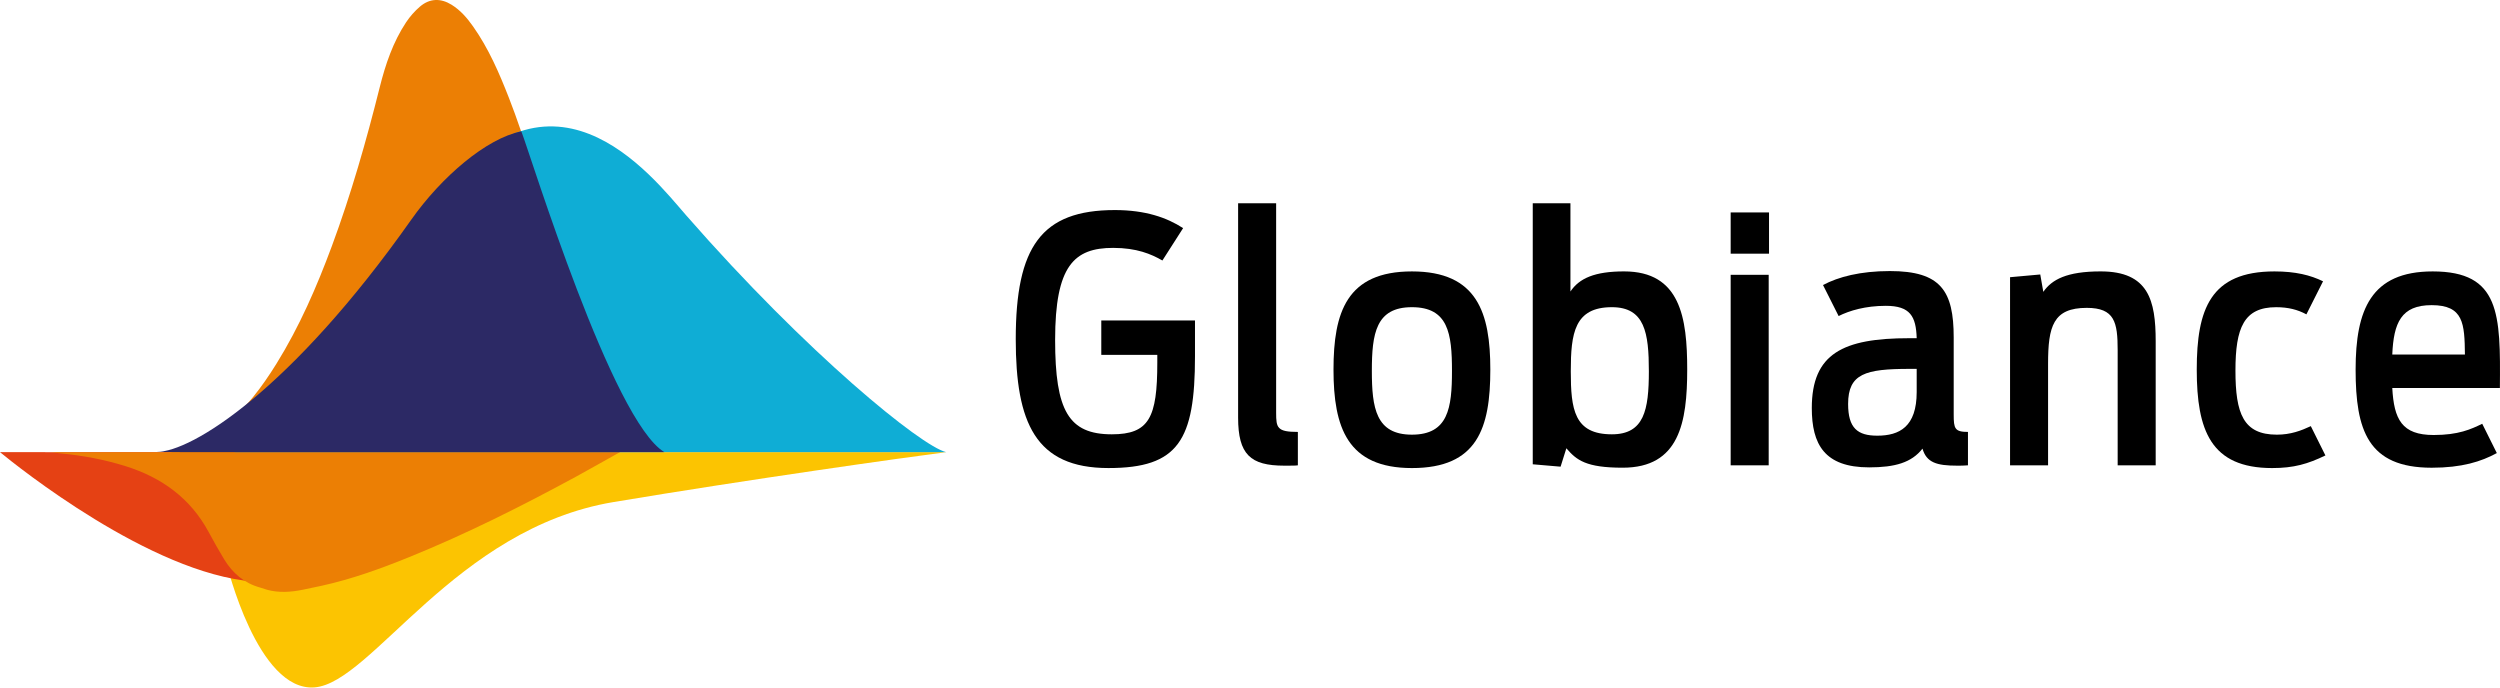
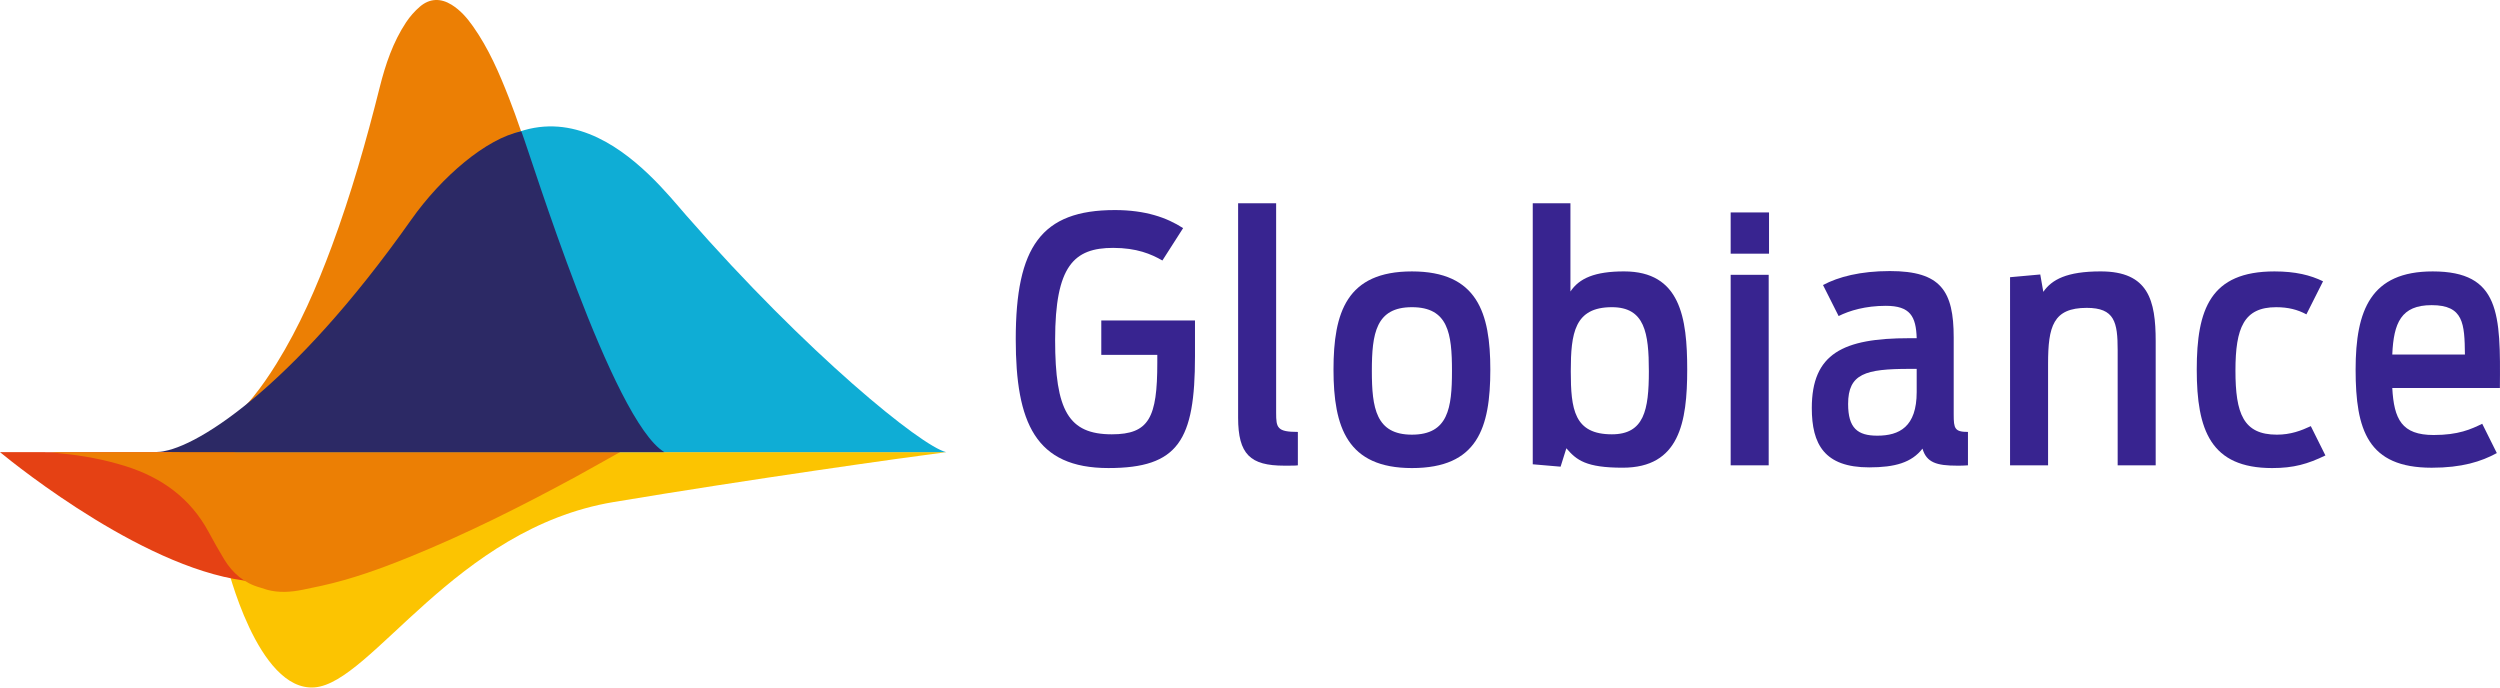
<svg xmlns="http://www.w3.org/2000/svg" version="1.1" id="Layer_1" x="0px" y="0px" width="200px" height="55px" viewBox="0 0 200 55" enable-background="new 0 0 200 55" xml:space="preserve">
  <g>
    <path fill-rule="evenodd" clip-rule="evenodd" fill="#FCC401" d="M18.133,45.107c0,0,2.461,10.237,7.032,9.884   c4.57-0.353,11.251-12.707,23.909-14.825c10.883-1.821,23.17-3.545,26.62-3.993H13.756L18.133,45.107z" />
    <path fill-rule="evenodd" clip-rule="evenodd" fill="#E54114" d="M0,36.172c1.382,1.136,12.038,9.688,20.243,10.347   c8.79,0.706,27.596-10.327,29.354-10.327L0,36.172z" />
    <path fill-rule="evenodd" clip-rule="evenodd" fill="#EC7F04" d="M21.381,47.185c-0.187-0.06-0.373-0.126-0.562-0.178   c-1.274-0.349-2.206-1.144-2.882-2.255c-0.435-0.716-0.845-1.449-1.243-2.186c-1.463-2.715-3.759-4.366-6.643-5.271   c-1.706-0.535-3.453-0.858-5.231-1.027c-0.232-0.022-0.464-0.055-0.736-0.087h5.965c1.127,0,2.254,0.001,3.381-0.001   c0.146,0,0.317,0.053,0.371-0.176c0.01-0.043,0.128-0.08,0.2-0.088c1.507-0.169,2.769-0.879,3.923-1.81   c1.728-1.394,3.037-3.147,4.198-5.019c1.834-2.957,3.215-6.132,4.422-9.387c1.543-4.161,2.758-8.422,3.836-12.726   c0.458-1.826,1.06-3.608,2.109-5.193c0.305-0.46,0.685-0.89,1.103-1.249c0.78-0.67,1.66-0.694,2.536-0.152   c0.707,0.438,1.239,1.056,1.712,1.726c1.248,1.767,2.098,3.737,2.88,5.739c1.318,3.374,2.283,6.861,3.295,10.335   c0.328,1.127,0.892,2.191,1.395,3.261c1.559,3.314,3.27,6.546,5.457,9.492c0.777,1.046,1.691,1.99,2.548,2.976   c0.083,0.095,0.208,0.155,0.313,0.231v1.883c-1.182-0.006-2.364-0.02-3.545-0.012c-0.189,0.001-0.397,0.058-0.564,0.15   c-1.183,0.649-2.35,1.328-3.535,1.971c-4.352,2.361-8.772,4.582-13.363,6.443c-2.281,0.925-4.593,1.759-7.003,2.289   c-0.507,0.112-1.016,0.214-1.525,0.321C23.258,47.373,22.296,47.435,21.381,47.185" />
    <path fill-rule="evenodd" clip-rule="evenodd" fill="#0FADD5" d="M75.694,36.172c-1.989-0.475-11.114-7.862-20.805-18.95   C52.18,14.124,43.801,3.104,34.307,16.87c-8.804,12.767-12.769,18.287-15.543,19.303H75.694z" />
    <path fill-rule="evenodd" clip-rule="evenodd" fill="#2C2965" d="M53.152,36.172c-4.164-2.488-10.644-23.573-11.443-25.664   c-2.785,0.552-6.384,3.631-8.808,7.067C23.263,31.24,15.321,36.15,12.553,36.15c-0.343,0,0.537,0.009,2.304,0.022H53.152z" />
-     <path fill="#000000" d="M81.26,27.138c0-7.389,2.037-10.333,7.93-10.333c2.444,0,4.155,0.6,5.459,1.445l-1.657,2.59   c-0.896-0.518-2.064-1.009-3.938-1.009c-3.123,0-4.644,1.418-4.644,7.362c0,5.671,1.086,7.552,4.535,7.552   c2.987,0,3.639-1.336,3.639-5.726v-0.627h-4.481v-2.754h7.496v2.863c0,6.735-1.331,8.943-6.925,8.943   C82.835,37.444,81.26,33.818,81.26,27.138" />
-     <path fill="#000000" d="M102.742,37.253c-2.716,0-3.693-0.9-3.693-3.844v-17.15h3.042v16.768c0,1.2,0.081,1.527,1.738,1.527v2.672   C103.665,37.253,103.366,37.253,102.742,37.253" />
-     <path fill="#000000" d="M106.68,29.565c0-4.58,1.059-7.852,6.273-7.852c5.241,0,6.273,3.326,6.273,7.852   c0,4.69-1.032,7.88-6.273,7.88C107.793,37.444,106.68,34.2,106.68,29.565 M116.158,29.674c0-2.999-0.299-5.099-3.205-5.099   c-2.879,0-3.205,2.099-3.205,5.099c0,2.972,0.326,5.099,3.205,5.099C115.859,34.772,116.158,32.645,116.158,29.674" />
-     <path fill="#000000" d="M122.621,16.259h3.014v7.062c0.706-1.063,1.955-1.609,4.291-1.609c4.508,0,5.051,3.708,5.051,7.852   c0,4.226-0.625,7.852-5.16,7.852c-2.933,0-3.693-0.6-4.508-1.554l-0.462,1.472l-2.227-0.191V16.259z M131.909,29.701   c0-3.081-0.326-5.126-2.96-5.126c-2.987,0-3.286,2.072-3.286,5.126c0,3.054,0.271,5.044,3.286,5.044   C131.528,34.745,131.909,32.809,131.909,29.701" />
-     <path fill="#000000" d="M138.453,16.995h3.069v3.299h-3.069V16.995z M138.453,21.985h3.042v15.241h-3.042V21.985z" />
-     <path fill="#000000" d="M144.944,32.645c0-4.362,2.499-5.589,7.794-5.589h0.598c-0.054-1.745-0.516-2.59-2.471-2.59   c-1.63,0-2.906,0.382-3.775,0.818l-1.249-2.481c1.222-0.654,2.987-1.118,5.35-1.118c4.074,0,5.105,1.581,5.105,5.317v6.162   c0,1.118,0.081,1.39,1.141,1.39v2.672c-0.299,0.027-0.598,0.027-0.869,0.027c-1.63,0-2.444-0.245-2.77-1.363   c-0.869,1.118-2.2,1.5-4.264,1.5C145.948,37.39,144.944,35.536,144.944,32.645 M153.335,31.364V29.51h-0.57   c-3.531,0-4.916,0.382-4.916,2.808c0,1.936,0.76,2.536,2.336,2.536C151.95,34.854,153.335,34.145,153.335,31.364" />
-     <path fill="#000000" d="M160.804,22.176l2.417-0.218l0.244,1.39c0.679-0.982,1.874-1.636,4.59-1.636c3.829,0,4.4,2.318,4.4,5.589   v9.924h-3.042V28.01c0-2.236-0.244-3.381-2.471-3.381c-2.689,0-3.096,1.472-3.096,4.472v8.125h-3.042V22.176z" />
-     <path fill="#000000" d="M175.74,29.565c0-4.826,1.086-7.852,6.219-7.852c1.684,0,2.879,0.3,3.884,0.791l-1.331,2.645   c-0.706-0.382-1.467-0.573-2.417-0.573c-2.58,0-3.259,1.636-3.259,5.071c0,3.435,0.625,5.126,3.313,5.126   c1.114,0,1.955-0.327,2.716-0.682l1.168,2.345c-1.412,0.682-2.526,1.009-4.264,1.009C176.854,37.444,175.74,34.418,175.74,29.565" />
-     <path fill="#000000" d="M188.449,29.565c0-4.771,1.222-7.852,6.165-7.852c5.404,0,5.431,3.408,5.377,9.325h-8.609   c0.136,2.508,0.76,3.763,3.313,3.763c1.982,0,2.987-0.463,3.883-0.9l1.168,2.345c-1.249,0.682-2.797,1.172-5.214,1.172   C189.427,37.417,188.449,34.418,188.449,29.565 M191.382,28.365h5.812c-0.027-2.481-0.109-3.953-2.661-3.953   C192.089,24.411,191.491,25.829,191.382,28.365" />
+     <path fill="#382490" d="M81.26,27.138c0-7.389,2.037-10.333,7.93-10.333c2.444,0,4.155,0.6,5.459,1.445l-1.657,2.59   c-0.896-0.518-2.064-1.009-3.938-1.009c-3.123,0-4.644,1.418-4.644,7.362c0,5.671,1.086,7.552,4.535,7.552   c2.987,0,3.639-1.336,3.639-5.726v-0.627h-4.481v-2.754h7.496v2.863c0,6.735-1.331,8.943-6.925,8.943   C82.835,37.444,81.26,33.818,81.26,27.138" />
+     <path fill="#382490" d="M102.742,37.253c-2.716,0-3.693-0.9-3.693-3.844v-17.15h3.042v16.768c0,1.2,0.081,1.527,1.738,1.527v2.672   C103.665,37.253,103.366,37.253,102.742,37.253" />
+     <path fill="#382490" d="M106.68,29.565c0-4.58,1.059-7.852,6.273-7.852c5.241,0,6.273,3.326,6.273,7.852   c0,4.69-1.032,7.88-6.273,7.88C107.793,37.444,106.68,34.2,106.68,29.565 M116.158,29.674c0-2.999-0.299-5.099-3.205-5.099   c-2.879,0-3.205,2.099-3.205,5.099c0,2.972,0.326,5.099,3.205,5.099C115.859,34.772,116.158,32.645,116.158,29.674" />
+     <path fill="#382490" d="M122.621,16.259h3.014v7.062c0.706-1.063,1.955-1.609,4.291-1.609c4.508,0,5.051,3.708,5.051,7.852   c0,4.226-0.625,7.852-5.16,7.852c-2.933,0-3.693-0.6-4.508-1.554l-0.462,1.472l-2.227-0.191V16.259z M131.909,29.701   c0-3.081-0.326-5.126-2.96-5.126c-2.987,0-3.286,2.072-3.286,5.126c0,3.054,0.271,5.044,3.286,5.044   C131.528,34.745,131.909,32.809,131.909,29.701" />
+     <path fill="#382490" d="M138.453,16.995h3.069v3.299h-3.069V16.995z M138.453,21.985h3.042v15.241h-3.042V21.985z" />
+     <path fill="#382490" d="M144.944,32.645c0-4.362,2.499-5.589,7.794-5.589h0.598c-0.054-1.745-0.516-2.59-2.471-2.59   c-1.63,0-2.906,0.382-3.775,0.818l-1.249-2.481c1.222-0.654,2.987-1.118,5.35-1.118c4.074,0,5.105,1.581,5.105,5.317v6.162   c0,1.118,0.081,1.39,1.141,1.39v2.672c-0.299,0.027-0.598,0.027-0.869,0.027c-1.63,0-2.444-0.245-2.77-1.363   c-0.869,1.118-2.2,1.5-4.264,1.5C145.948,37.39,144.944,35.536,144.944,32.645 M153.335,31.364V29.51h-0.57   c-3.531,0-4.916,0.382-4.916,2.808c0,1.936,0.76,2.536,2.336,2.536C151.95,34.854,153.335,34.145,153.335,31.364" />
+     <path fill="#382490" d="M160.804,22.176l2.417-0.218l0.244,1.39c0.679-0.982,1.874-1.636,4.59-1.636c3.829,0,4.4,2.318,4.4,5.589   v9.924h-3.042V28.01c0-2.236-0.244-3.381-2.471-3.381c-2.689,0-3.096,1.472-3.096,4.472v8.125h-3.042V22.176z" />
+     <path fill="#382490" d="M175.74,29.565c0-4.826,1.086-7.852,6.219-7.852c1.684,0,2.879,0.3,3.884,0.791l-1.331,2.645   c-0.706-0.382-1.467-0.573-2.417-0.573c-2.58,0-3.259,1.636-3.259,5.071c0,3.435,0.625,5.126,3.313,5.126   c1.114,0,1.955-0.327,2.716-0.682l1.168,2.345c-1.412,0.682-2.526,1.009-4.264,1.009C176.854,37.444,175.74,34.418,175.74,29.565" />
+     <path fill="#382490" d="M188.449,29.565c0-4.771,1.222-7.852,6.165-7.852c5.404,0,5.431,3.408,5.377,9.325h-8.609   c0.136,2.508,0.76,3.763,3.313,3.763c1.982,0,2.987-0.463,3.883-0.9l1.168,2.345c-1.249,0.682-2.797,1.172-5.214,1.172   C189.427,37.417,188.449,34.418,188.449,29.565 M191.382,28.365h5.812c-0.027-2.481-0.109-3.953-2.661-3.953   C192.089,24.411,191.491,25.829,191.382,28.365" />
  </g>
</svg>
